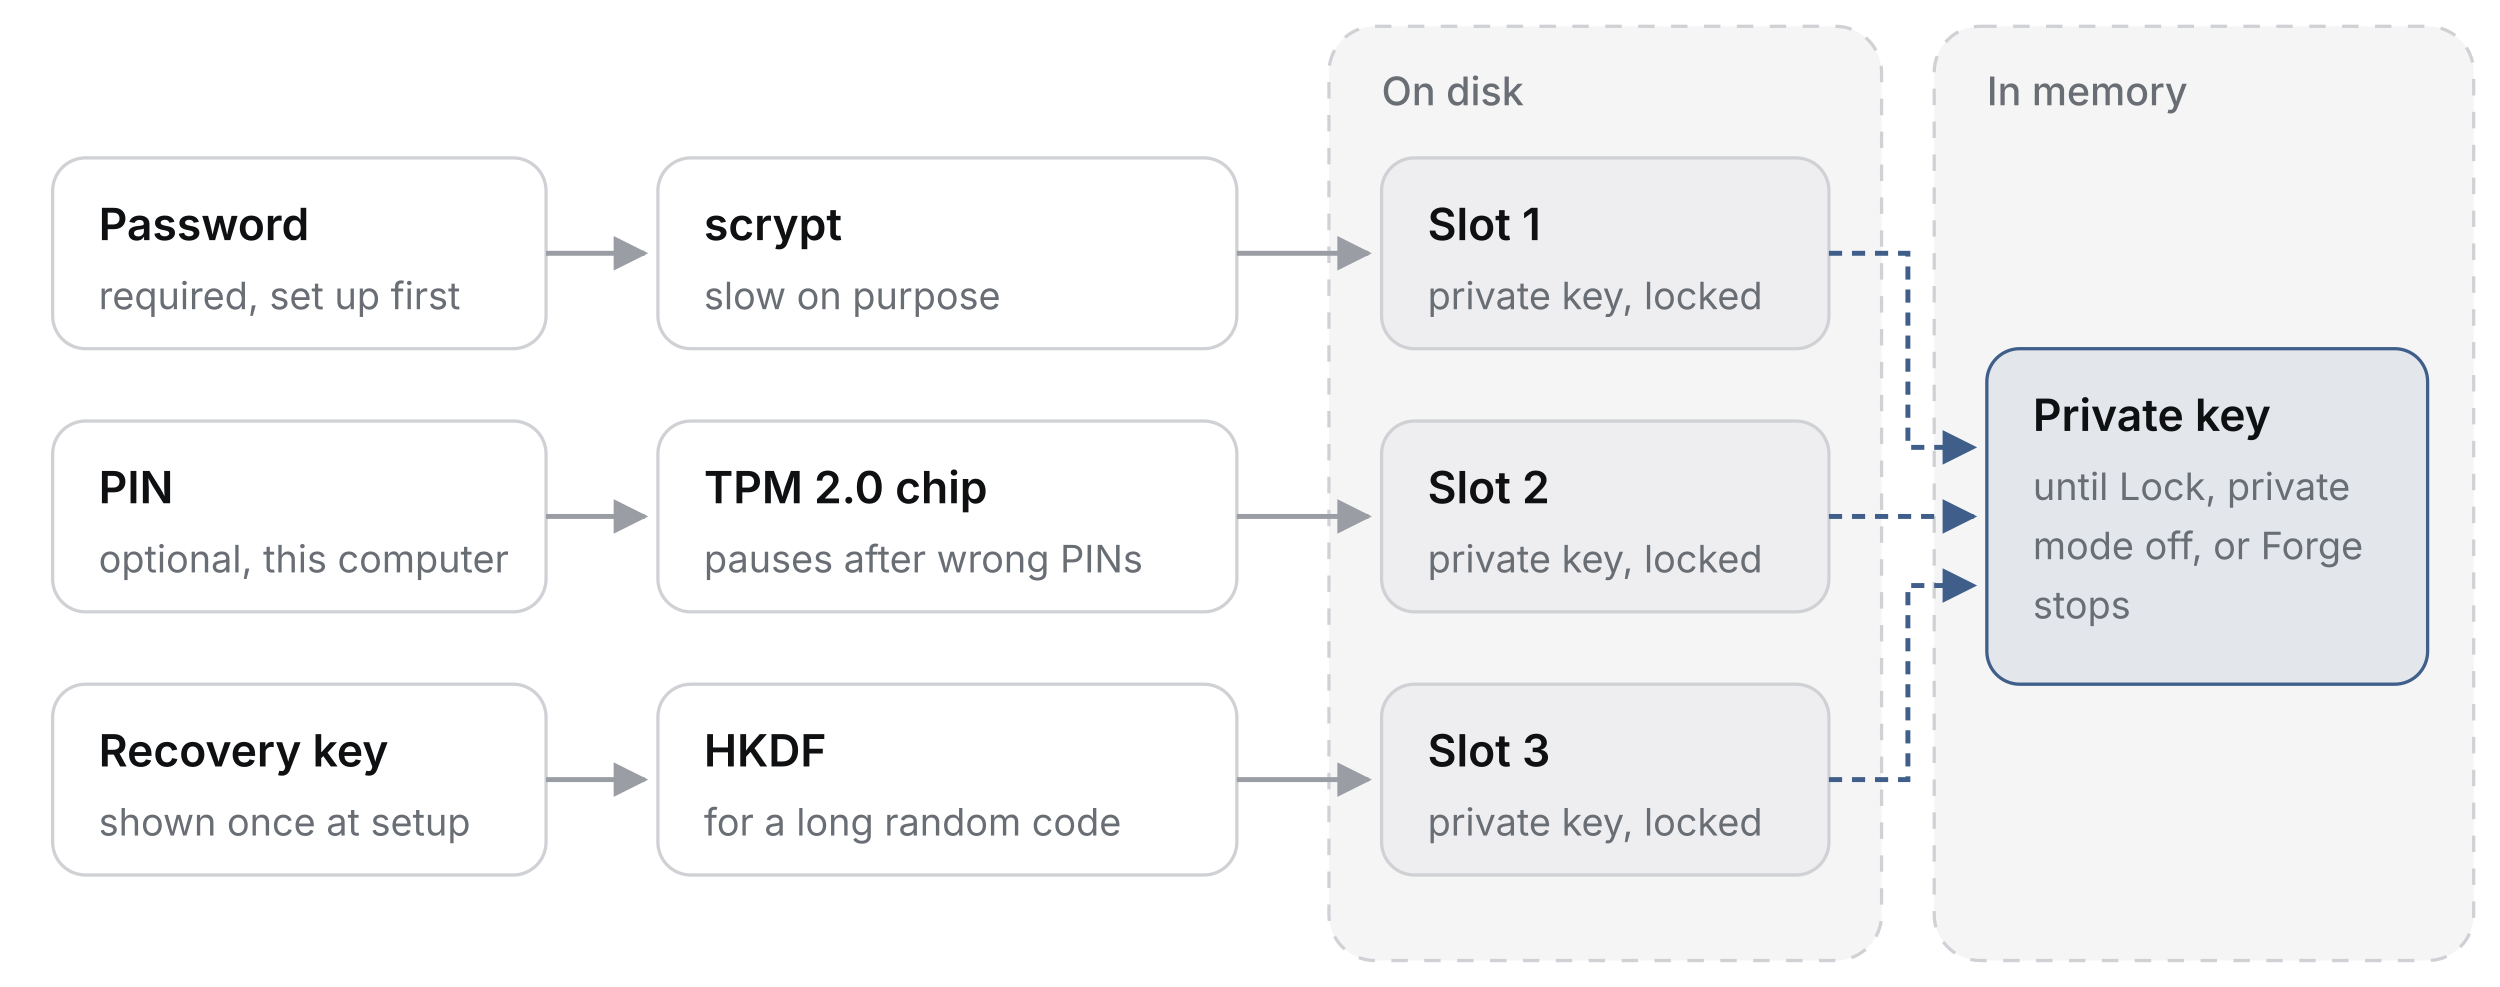
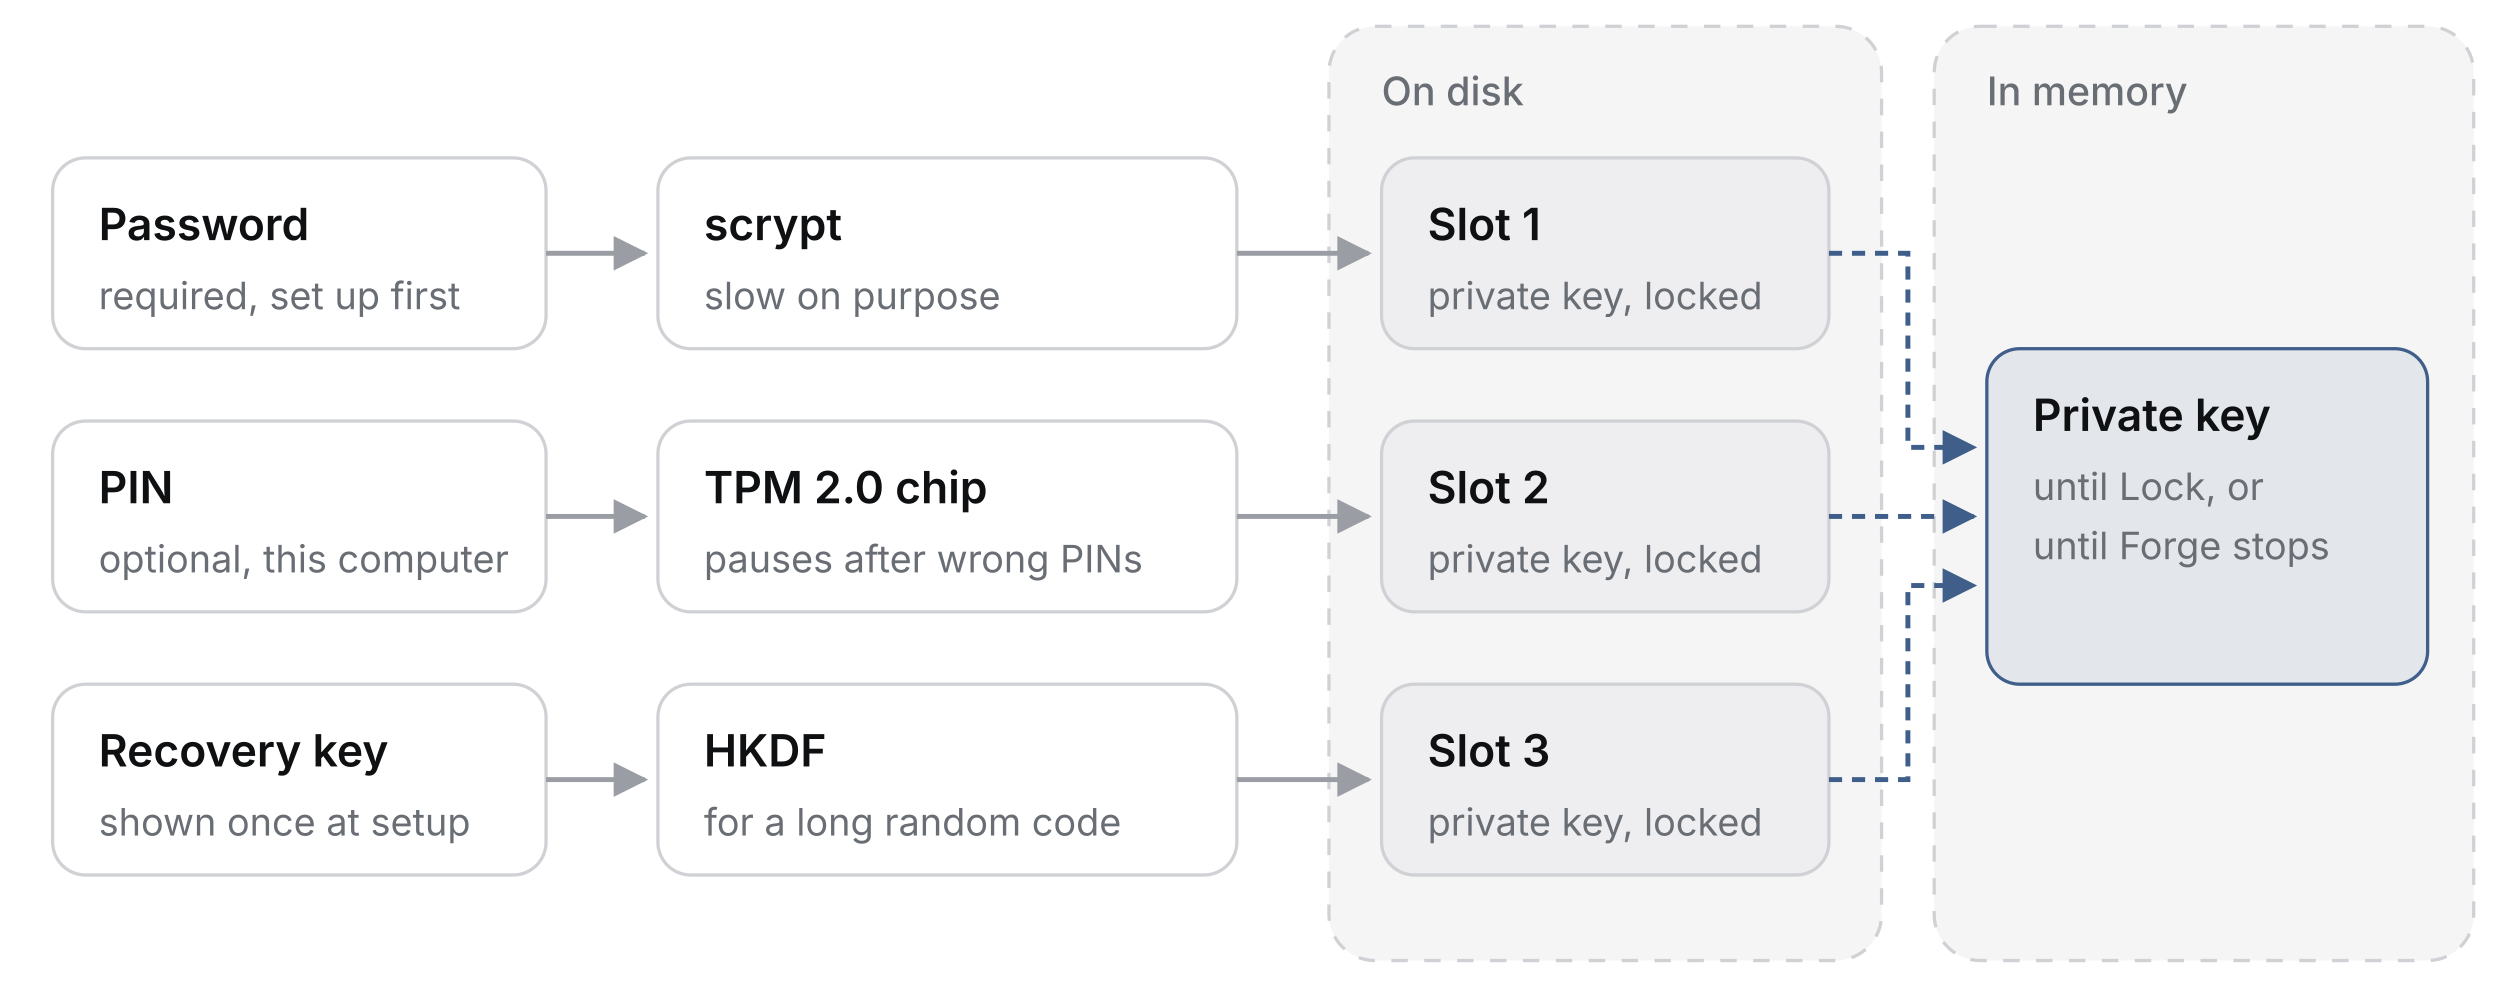
<svg xmlns="http://www.w3.org/2000/svg" viewBox="0 0 760 300" role="img" aria-label="A password through scrypt, a PIN through the TPM chip, or a recovery key through HKDF each opens its own key slot, and any slot gives back the private key, which stays in memory." width="760" height="300">
  <defs>
    <marker id="arrow-plain" viewBox="0 0 10 10" refX="9" refY="5" markerWidth="7" markerHeight="7" orient="auto-start-reverse">
      <path d="M0,0 L10,5 L0,10 z" fill="rgb(154, 157, 164)" />
    </marker>
    <marker id="arrow-key" viewBox="0 0 10 10" refX="9" refY="5" markerWidth="7" markerHeight="7" orient="auto-start-reverse">
      <path d="M0,0 L10,5 L0,10 z" fill="rgb(63, 95, 138)" />
    </marker>
  </defs>
  <rect x="404" y="8" width="168" height="284" rx="14" stroke-dasharray="5 5" fill="rgb(245, 245, 246)" stroke="rgb(207, 209, 213)" />
  <text x="420" y="32" fill="rgb(105, 109, 116)" font-size="12px" font-weight="500" font-family="Inter, 'Segoe UI', system-ui, -apple-system, Roboto, sans-serif">On disk</text>
  <rect x="588" y="8" width="164" height="284" rx="14" stroke-dasharray="5 5" fill="rgb(245, 245, 246)" stroke="rgb(207, 209, 213)" />
  <text x="604" y="32" fill="rgb(105, 109, 116)" font-size="12px" font-weight="500" font-family="Inter, 'Segoe UI', system-ui, -apple-system, Roboto, sans-serif">In memory</text>
  <g>
    <rect x="16" y="48" width="150" height="58" rx="10" fill="rgb(255, 255, 255)" stroke="rgb(207, 209, 213)" />
    <text x="30" y="73" fill="rgb(15, 16, 18)" font-size="13.5px" font-weight="600" font-family="Inter, 'Segoe UI', system-ui, -apple-system, Roboto, sans-serif">Password</text>
    <text x="30" y="94" fill="rgb(105, 109, 116)" font-size="11.5px" font-weight="400" font-family="Inter, 'Segoe UI', system-ui, -apple-system, Roboto, sans-serif">required, set up first</text>
    <rect x="200" y="48" width="176" height="58" rx="10" fill="rgb(255, 255, 255)" stroke="rgb(207, 209, 213)" />
    <text x="214" y="73" fill="rgb(15, 16, 18)" font-size="13.5px" font-weight="600" font-family="Inter, 'Segoe UI', system-ui, -apple-system, Roboto, sans-serif">scrypt</text>
    <text x="214" y="94" fill="rgb(105, 109, 116)" font-size="11.5px" font-weight="400" font-family="Inter, 'Segoe UI', system-ui, -apple-system, Roboto, sans-serif">slow on purpose</text>
    <rect x="420" y="48" width="136" height="58" rx="10" fill="rgb(238, 238, 240)" stroke="rgb(207, 209, 213)" />
    <text x="434" y="73" fill="rgb(15, 16, 18)" font-size="13.5px" font-weight="600" font-family="Inter, 'Segoe UI', system-ui, -apple-system, Roboto, sans-serif">Slot 1</text>
    <text x="434" y="94" fill="rgb(105, 109, 116)" font-size="11.5px" font-weight="400" font-family="Inter, 'Segoe UI', system-ui, -apple-system, Roboto, sans-serif">private key, locked</text>
    <path d="M166 77 H196" fill="none" stroke-width="1.5" marker-end="url(#arrow-plain)" stroke="rgb(154, 157, 164)" />
    <path d="M376 77 H416" fill="none" stroke-width="1.5" marker-end="url(#arrow-plain)" stroke="rgb(154, 157, 164)" />
  </g>
  <g>
    <rect x="16" y="128" width="150" height="58" rx="10" fill="rgb(255, 255, 255)" stroke="rgb(207, 209, 213)" />
    <text x="30" y="153" fill="rgb(15, 16, 18)" font-size="13.5px" font-weight="600" font-family="Inter, 'Segoe UI', system-ui, -apple-system, Roboto, sans-serif">PIN</text>
    <text x="30" y="174" fill="rgb(105, 109, 116)" font-size="11.5px" font-weight="400" font-family="Inter, 'Segoe UI', system-ui, -apple-system, Roboto, sans-serif">optional, this computer</text>
    <rect x="200" y="128" width="176" height="58" rx="10" fill="rgb(255, 255, 255)" stroke="rgb(207, 209, 213)" />
    <text x="214" y="153" fill="rgb(15, 16, 18)" font-size="13.5px" font-weight="600" font-family="Inter, 'Segoe UI', system-ui, -apple-system, Roboto, sans-serif">TPM 2.0 chip</text>
    <text x="214" y="174" fill="rgb(105, 109, 116)" font-size="11.5px" font-weight="400" font-family="Inter, 'Segoe UI', system-ui, -apple-system, Roboto, sans-serif">pauses after wrong PINs</text>
    <rect x="420" y="128" width="136" height="58" rx="10" fill="rgb(238, 238, 240)" stroke="rgb(207, 209, 213)" />
    <text x="434" y="153" fill="rgb(15, 16, 18)" font-size="13.5px" font-weight="600" font-family="Inter, 'Segoe UI', system-ui, -apple-system, Roboto, sans-serif">Slot 2</text>
    <text x="434" y="174" fill="rgb(105, 109, 116)" font-size="11.5px" font-weight="400" font-family="Inter, 'Segoe UI', system-ui, -apple-system, Roboto, sans-serif">private key, locked</text>
    <path d="M166 157 H196" fill="none" stroke-width="1.5" marker-end="url(#arrow-plain)" stroke="rgb(154, 157, 164)" />
    <path d="M376 157 H416" fill="none" stroke-width="1.5" marker-end="url(#arrow-plain)" stroke="rgb(154, 157, 164)" />
  </g>
  <g>
    <rect x="16" y="208" width="150" height="58" rx="10" fill="rgb(255, 255, 255)" stroke="rgb(207, 209, 213)" />
    <text x="30" y="233" fill="rgb(15, 16, 18)" font-size="13.5px" font-weight="600" font-family="Inter, 'Segoe UI', system-ui, -apple-system, Roboto, sans-serif">Recovery key</text>
    <text x="30" y="254" fill="rgb(105, 109, 116)" font-size="11.5px" font-weight="400" font-family="Inter, 'Segoe UI', system-ui, -apple-system, Roboto, sans-serif">shown once at setup</text>
    <rect x="200" y="208" width="176" height="58" rx="10" fill="rgb(255, 255, 255)" stroke="rgb(207, 209, 213)" />
    <text x="214" y="233" fill="rgb(15, 16, 18)" font-size="13.5px" font-weight="600" font-family="Inter, 'Segoe UI', system-ui, -apple-system, Roboto, sans-serif">HKDF</text>
    <text x="214" y="254" fill="rgb(105, 109, 116)" font-size="11.5px" font-weight="400" font-family="Inter, 'Segoe UI', system-ui, -apple-system, Roboto, sans-serif">for a long random code</text>
    <rect x="420" y="208" width="136" height="58" rx="10" fill="rgb(238, 238, 240)" stroke="rgb(207, 209, 213)" />
    <text x="434" y="233" fill="rgb(15, 16, 18)" font-size="13.5px" font-weight="600" font-family="Inter, 'Segoe UI', system-ui, -apple-system, Roboto, sans-serif">Slot 3</text>
    <text x="434" y="254" fill="rgb(105, 109, 116)" font-size="11.5px" font-weight="400" font-family="Inter, 'Segoe UI', system-ui, -apple-system, Roboto, sans-serif">private key, locked</text>
    <path d="M166 237 H196" fill="none" stroke-width="1.5" marker-end="url(#arrow-plain)" stroke="rgb(154, 157, 164)" />
    <path d="M376 237 H416" fill="none" stroke-width="1.5" marker-end="url(#arrow-plain)" stroke="rgb(154, 157, 164)" />
  </g>
  <rect x="604" y="106" width="134" height="102" rx="10" fill="rgb(63, 95, 138)" fill-opacity="0.1" stroke="rgb(63, 95, 138)" />
  <text x="618" y="131" fill="rgb(15, 16, 18)" font-size="13.5px" font-weight="600" font-family="Inter, 'Segoe UI', system-ui, -apple-system, Roboto, sans-serif">Private key</text>
-   <text x="618" y="152" fill="rgb(105, 109, 116)" font-size="11.5px" font-weight="400" font-family="Inter, 'Segoe UI', system-ui, -apple-system, Roboto, sans-serif">until Lock, private</text>
-   <text x="618" y="170" fill="rgb(105, 109, 116)" font-size="11.5px" font-weight="400" font-family="Inter, 'Segoe UI', system-ui, -apple-system, Roboto, sans-serif">mode off, or Forge</text>
-   <text x="618" y="188" fill="rgb(105, 109, 116)" font-size="11.5px" font-weight="400" font-family="Inter, 'Segoe UI', system-ui, -apple-system, Roboto, sans-serif">stops</text>
+   <text x="618" y="152" fill="rgb(105, 109, 116)" font-size="11.5px" font-weight="400" font-family="Inter, 'Segoe UI', system-ui, -apple-system, Roboto, sans-serif">until Lock, or</text>
+   <text x="618" y="170" fill="rgb(105, 109, 116)" font-size="11.5px" font-weight="400" font-family="Inter, 'Segoe UI', system-ui, -apple-system, Roboto, sans-serif">until Forge stops</text>
  <path d="M556 77 H580 V136 H600" fill="none" stroke-width="1.5" stroke-dasharray="4 3" marker-end="url(#arrow-key)" stroke="rgb(63, 95, 138)" />
  <path d="M556 157 H600" fill="none" stroke-width="1.5" stroke-dasharray="4 3" marker-end="url(#arrow-key)" stroke="rgb(63, 95, 138)" />
  <path d="M556 237 H580 V178 H600" fill="none" stroke-width="1.5" stroke-dasharray="4 3" marker-end="url(#arrow-key)" stroke="rgb(63, 95, 138)" />
</svg>
